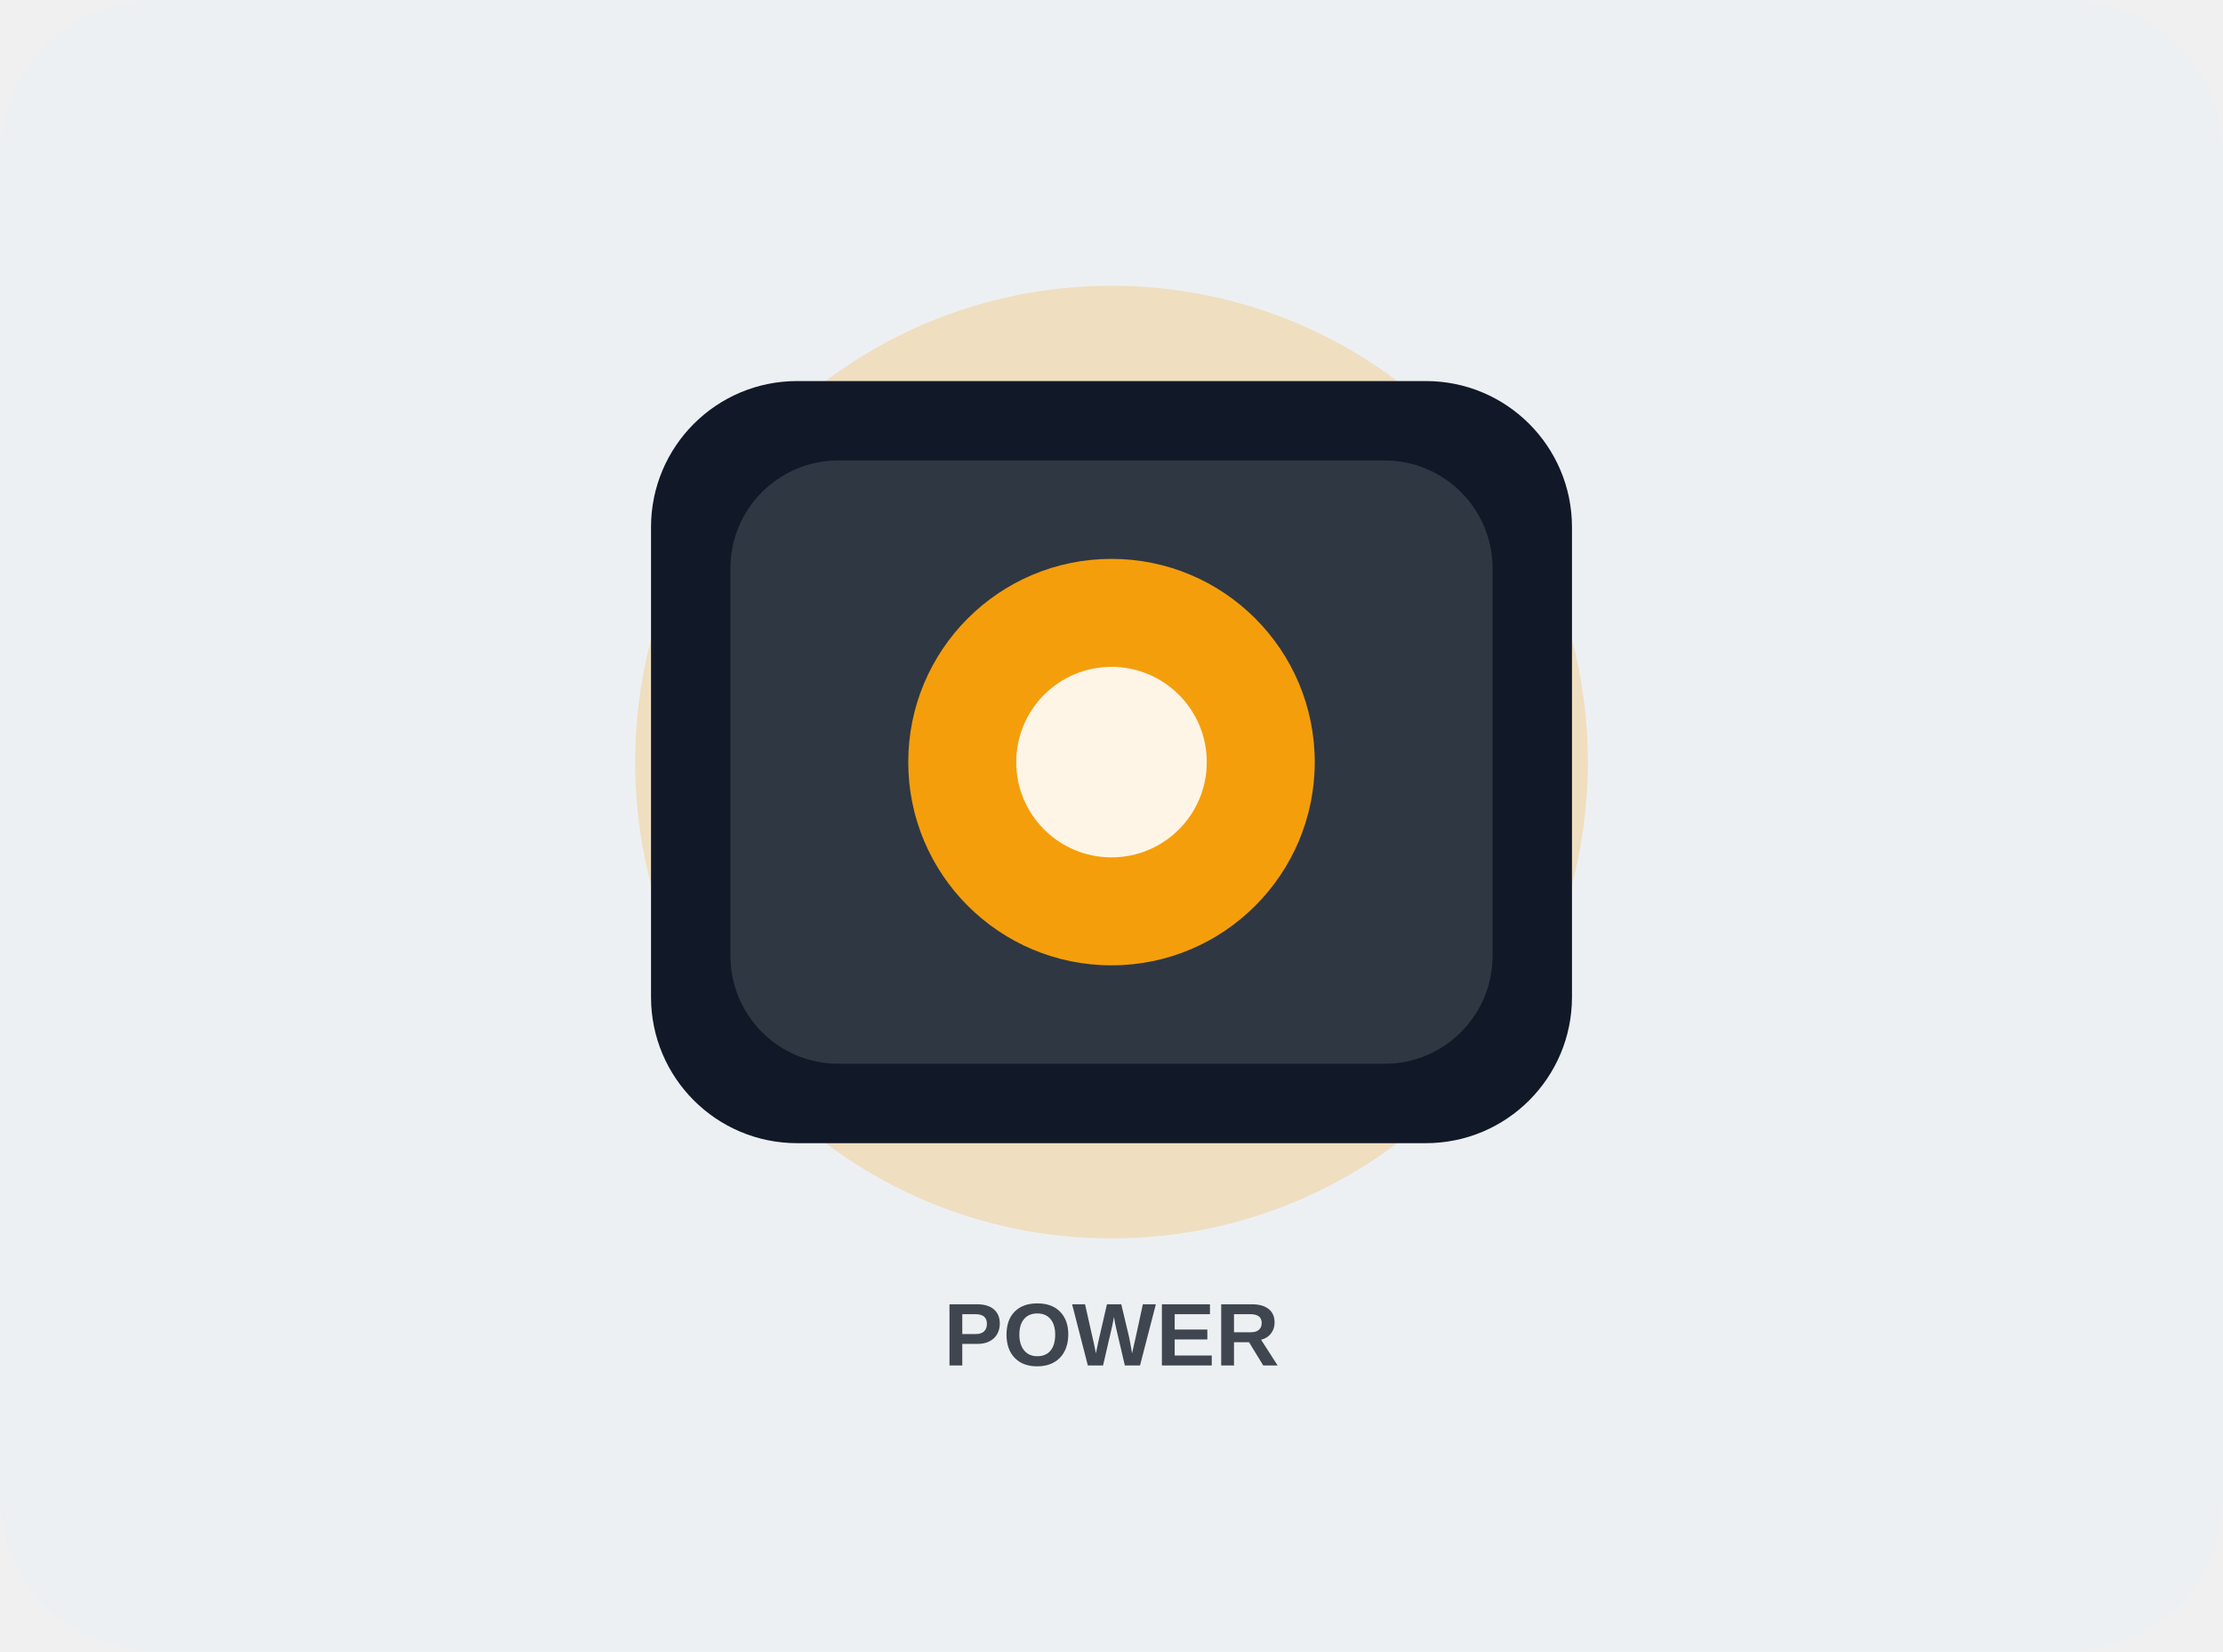
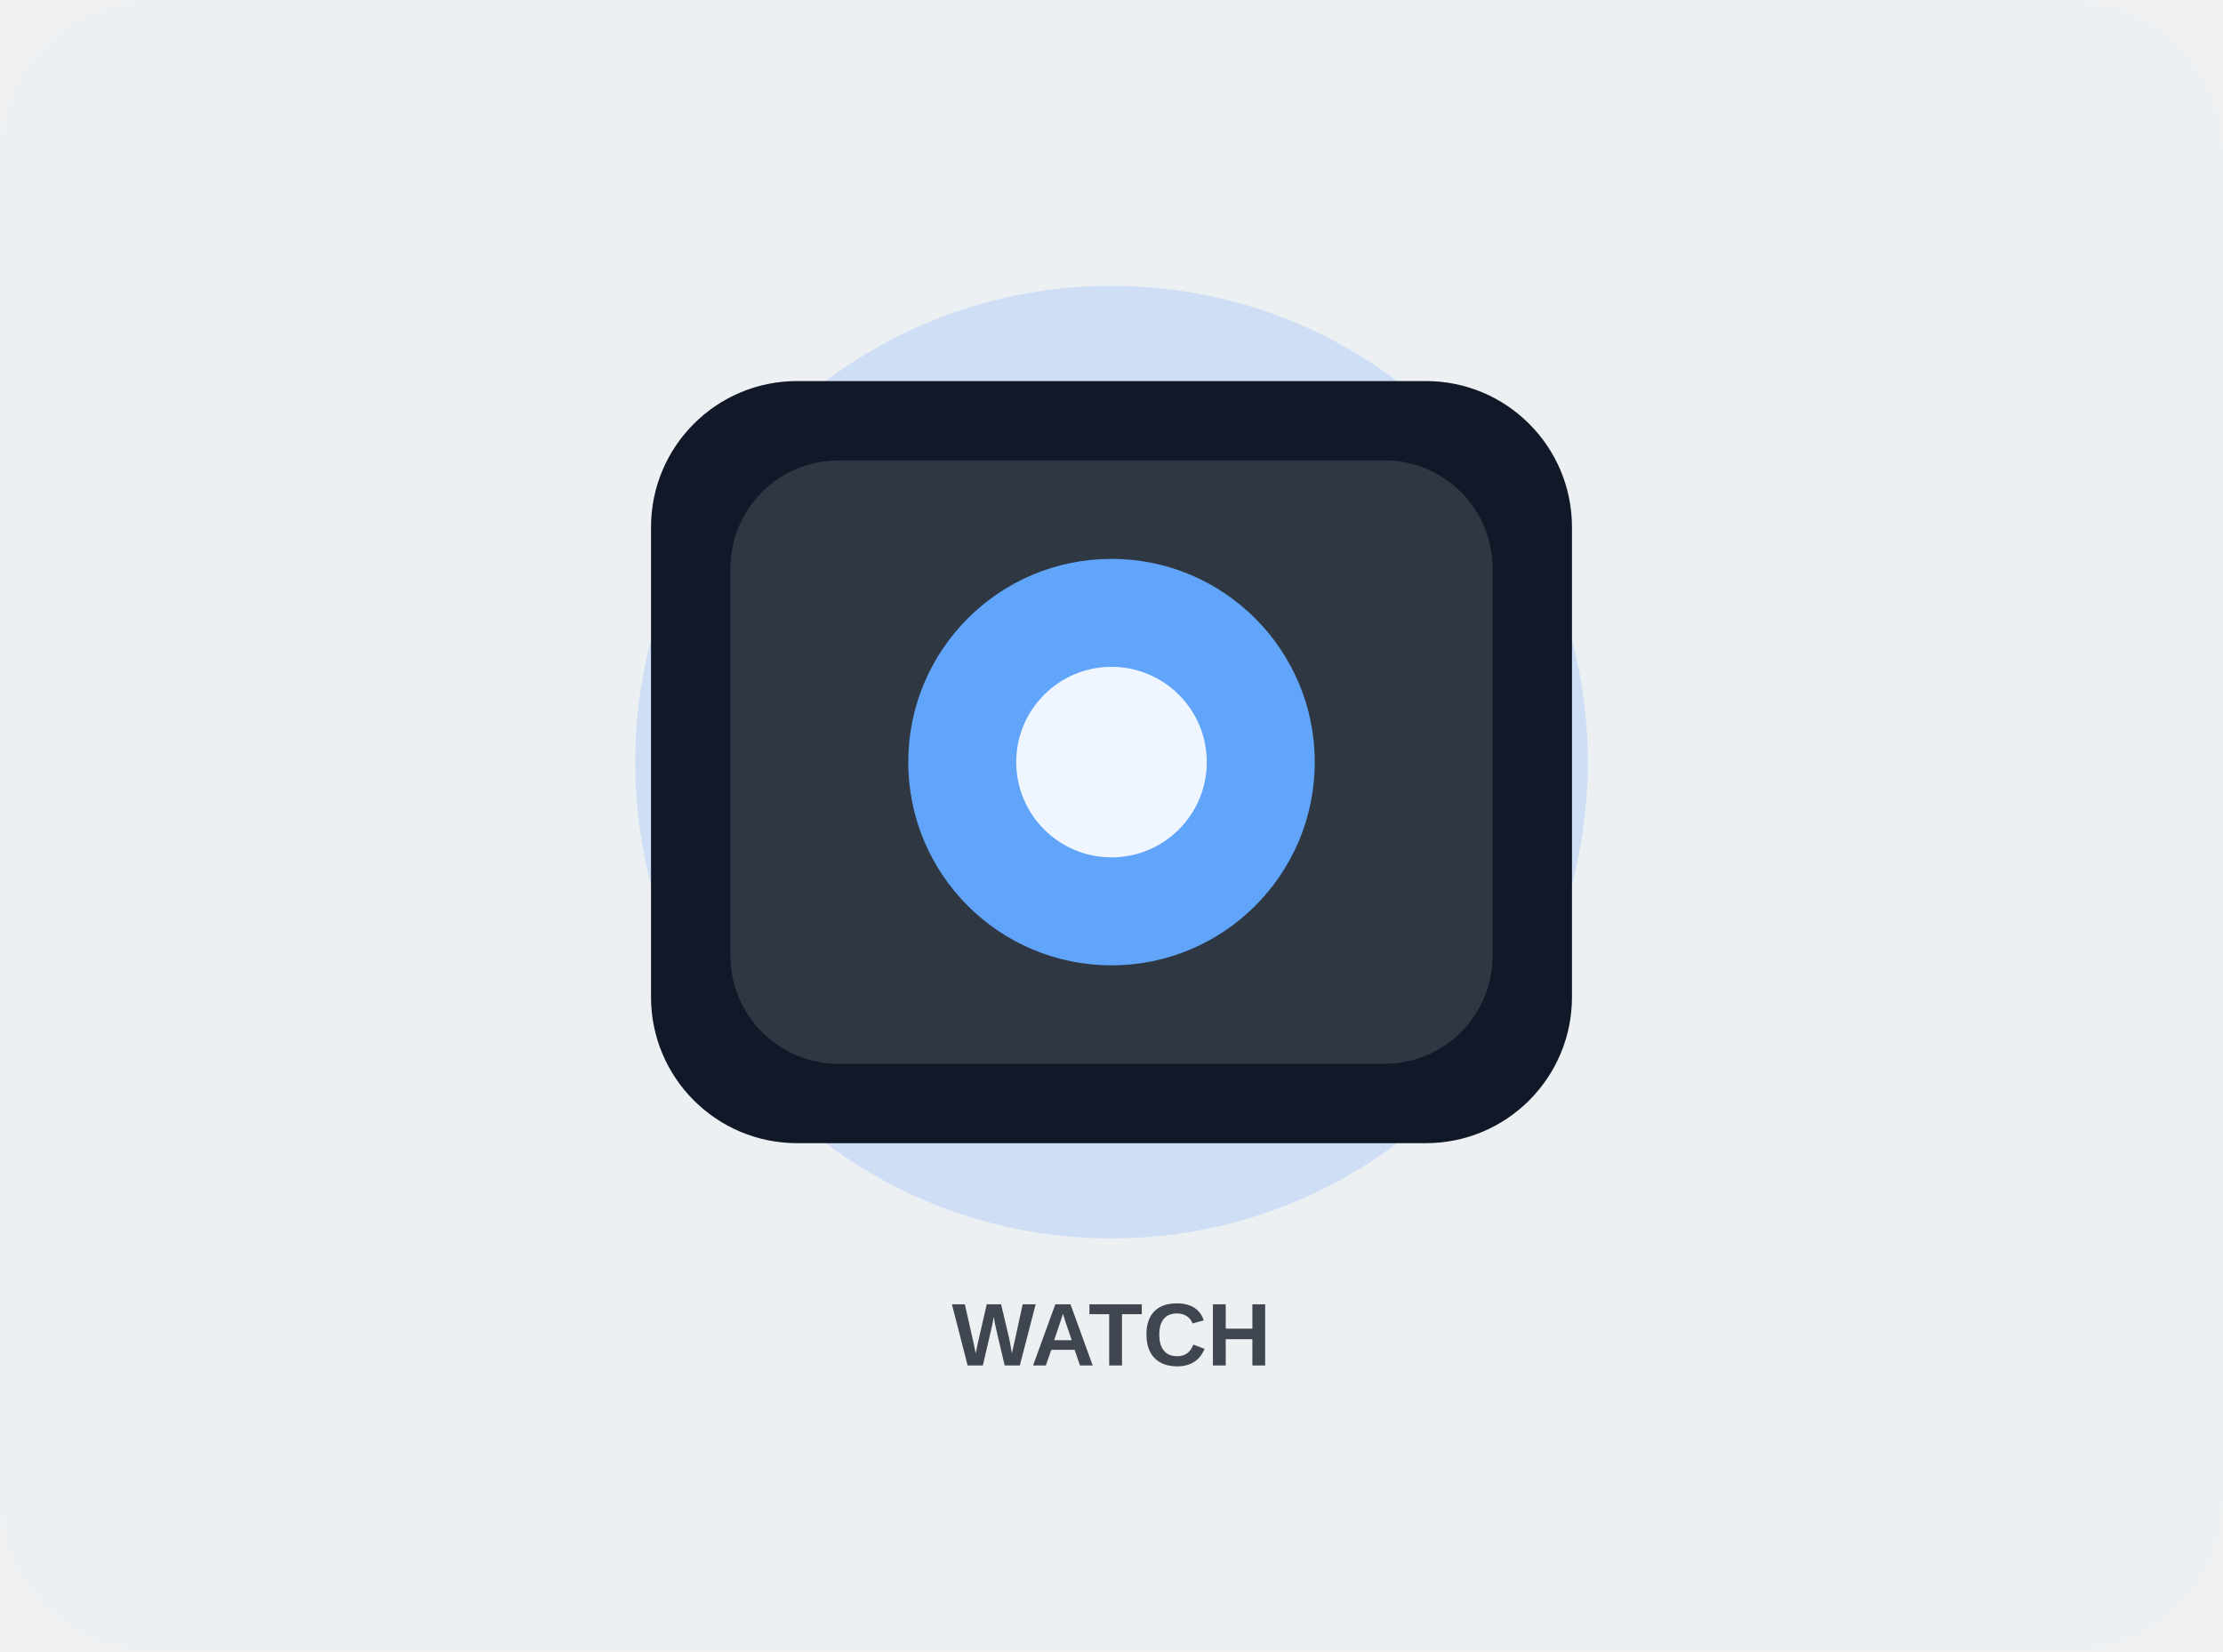
<svg xmlns="http://www.w3.org/2000/svg" width="700" height="520" viewBox="0 0 700 520">
  <rect width="700" height="520" rx="48" fill="#edf0f3" />
-   <circle cx="350" cy="240" r="150" fill="#f59e0b" opacity=".22" />
+   <circle cx="350" cy="240" r="150" fill="#60a5fa" opacity=".22" />
  <rect x="205" y="120" width="290" height="240" rx="46" fill="#111827" />
  <rect x="230" y="145" width="240" height="190" rx="34" fill="#2f3743" />
-   <circle cx="350" cy="240" r="64" fill="#f59e0b" />
+   <circle cx="350" cy="240" r="64" fill="#60a5fa" />
  <circle cx="350" cy="240" r="30" fill="#fff" opacity=".9" />
-   <text x="350" y="430" font-family="Arial, sans-serif" font-size="28" font-weight="700" text-anchor="middle" fill="#3f4650">POWER</text>
+   <text x="350" y="430" font-family="Arial, sans-serif" font-size="28" font-weight="700" text-anchor="middle" fill="#3f4650">WATCH</text>
</svg>
